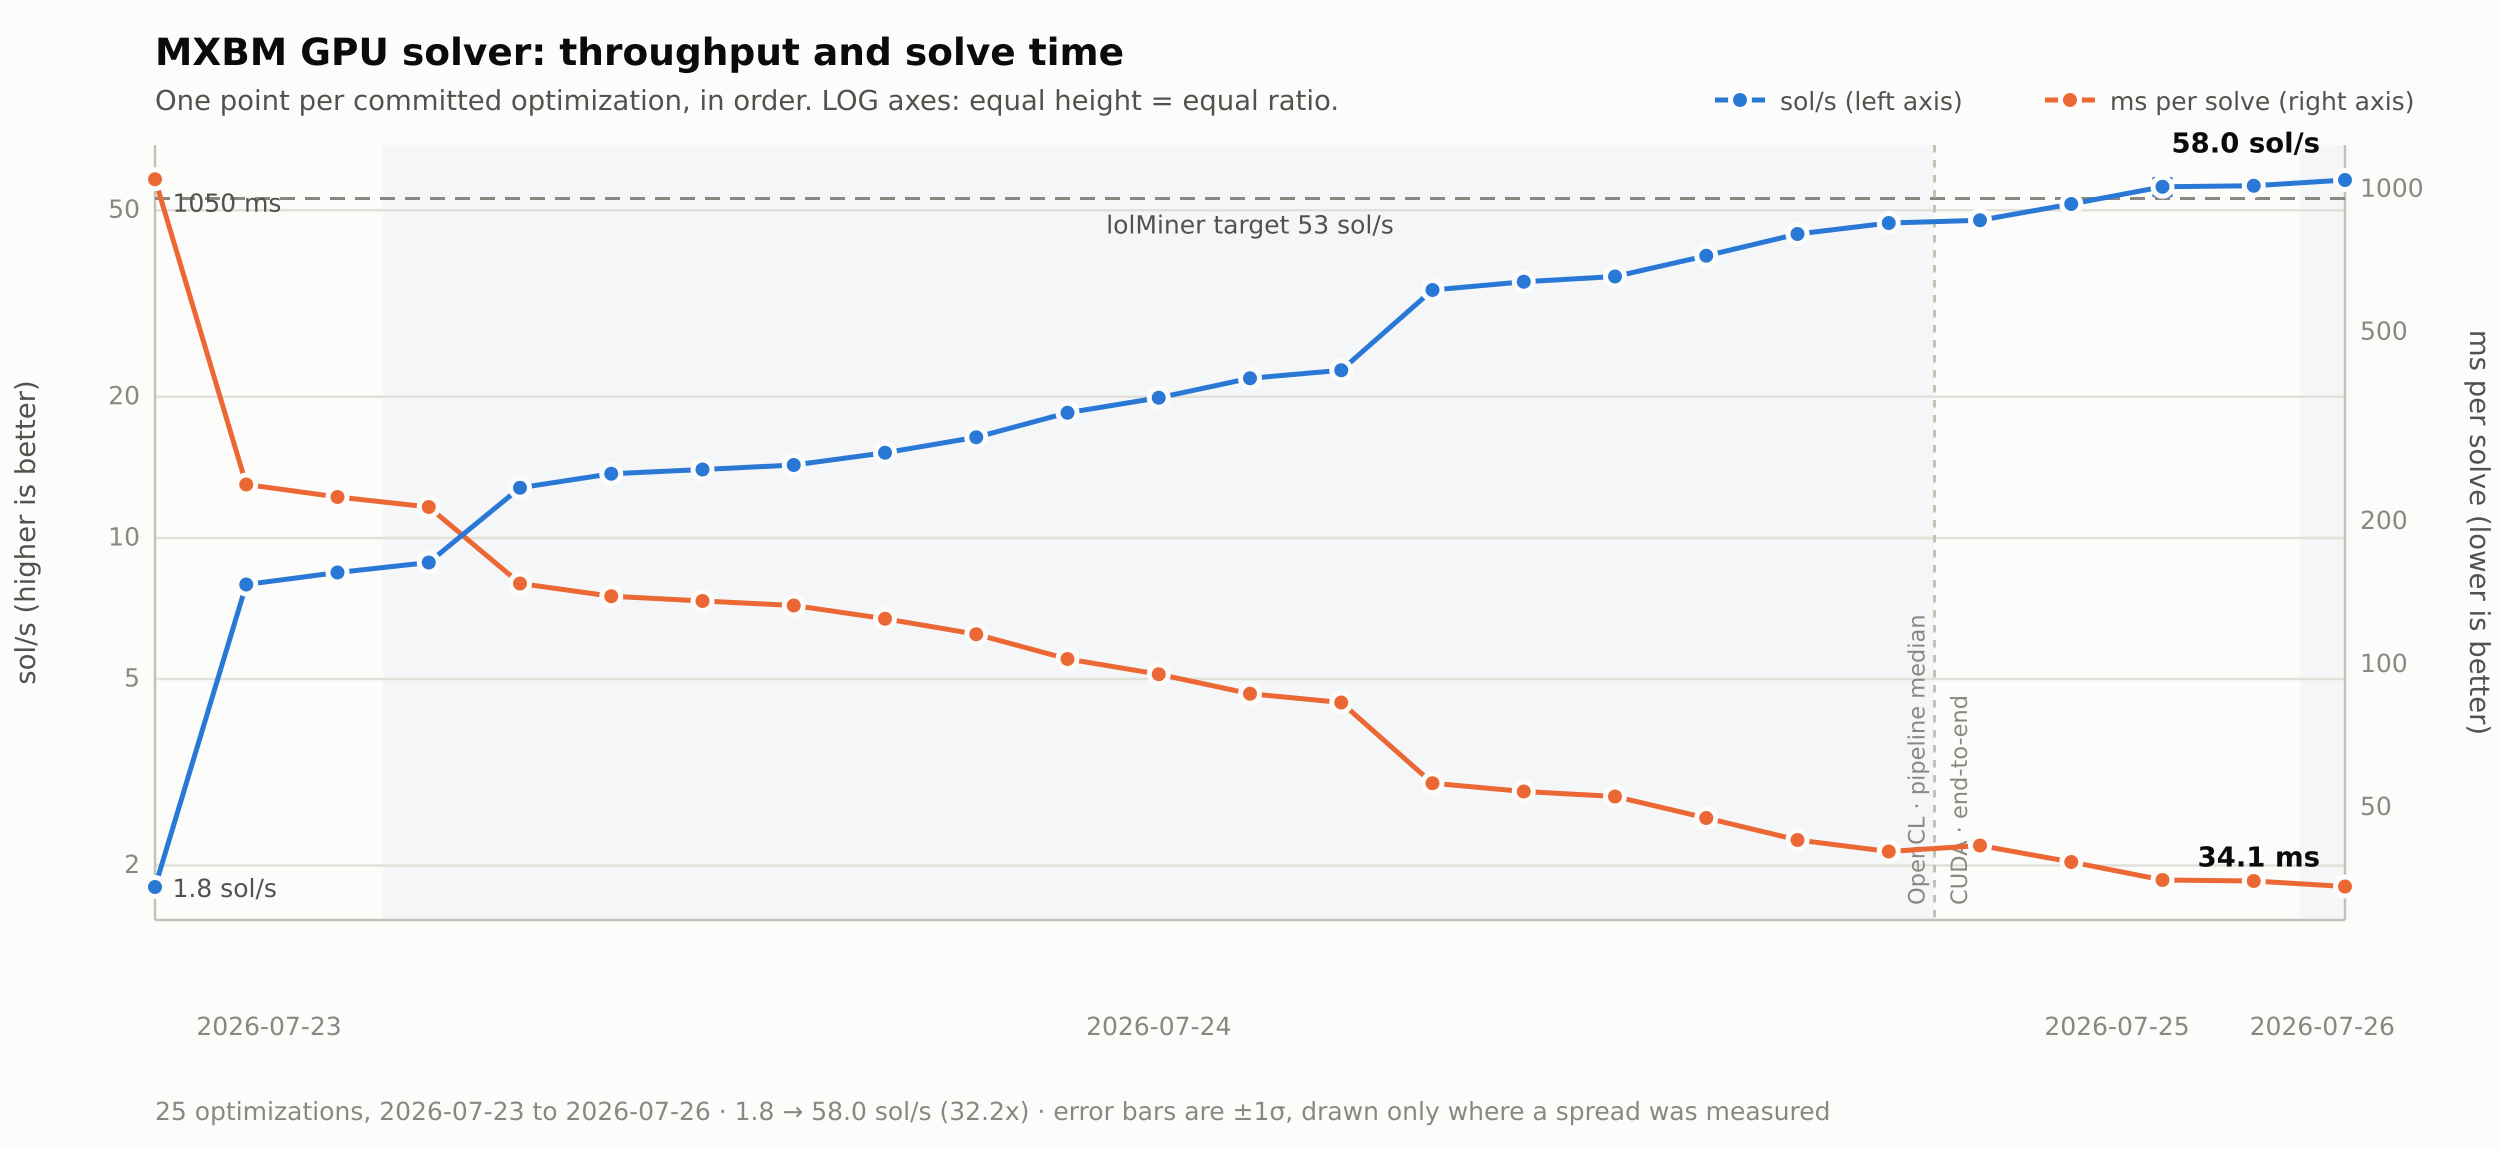
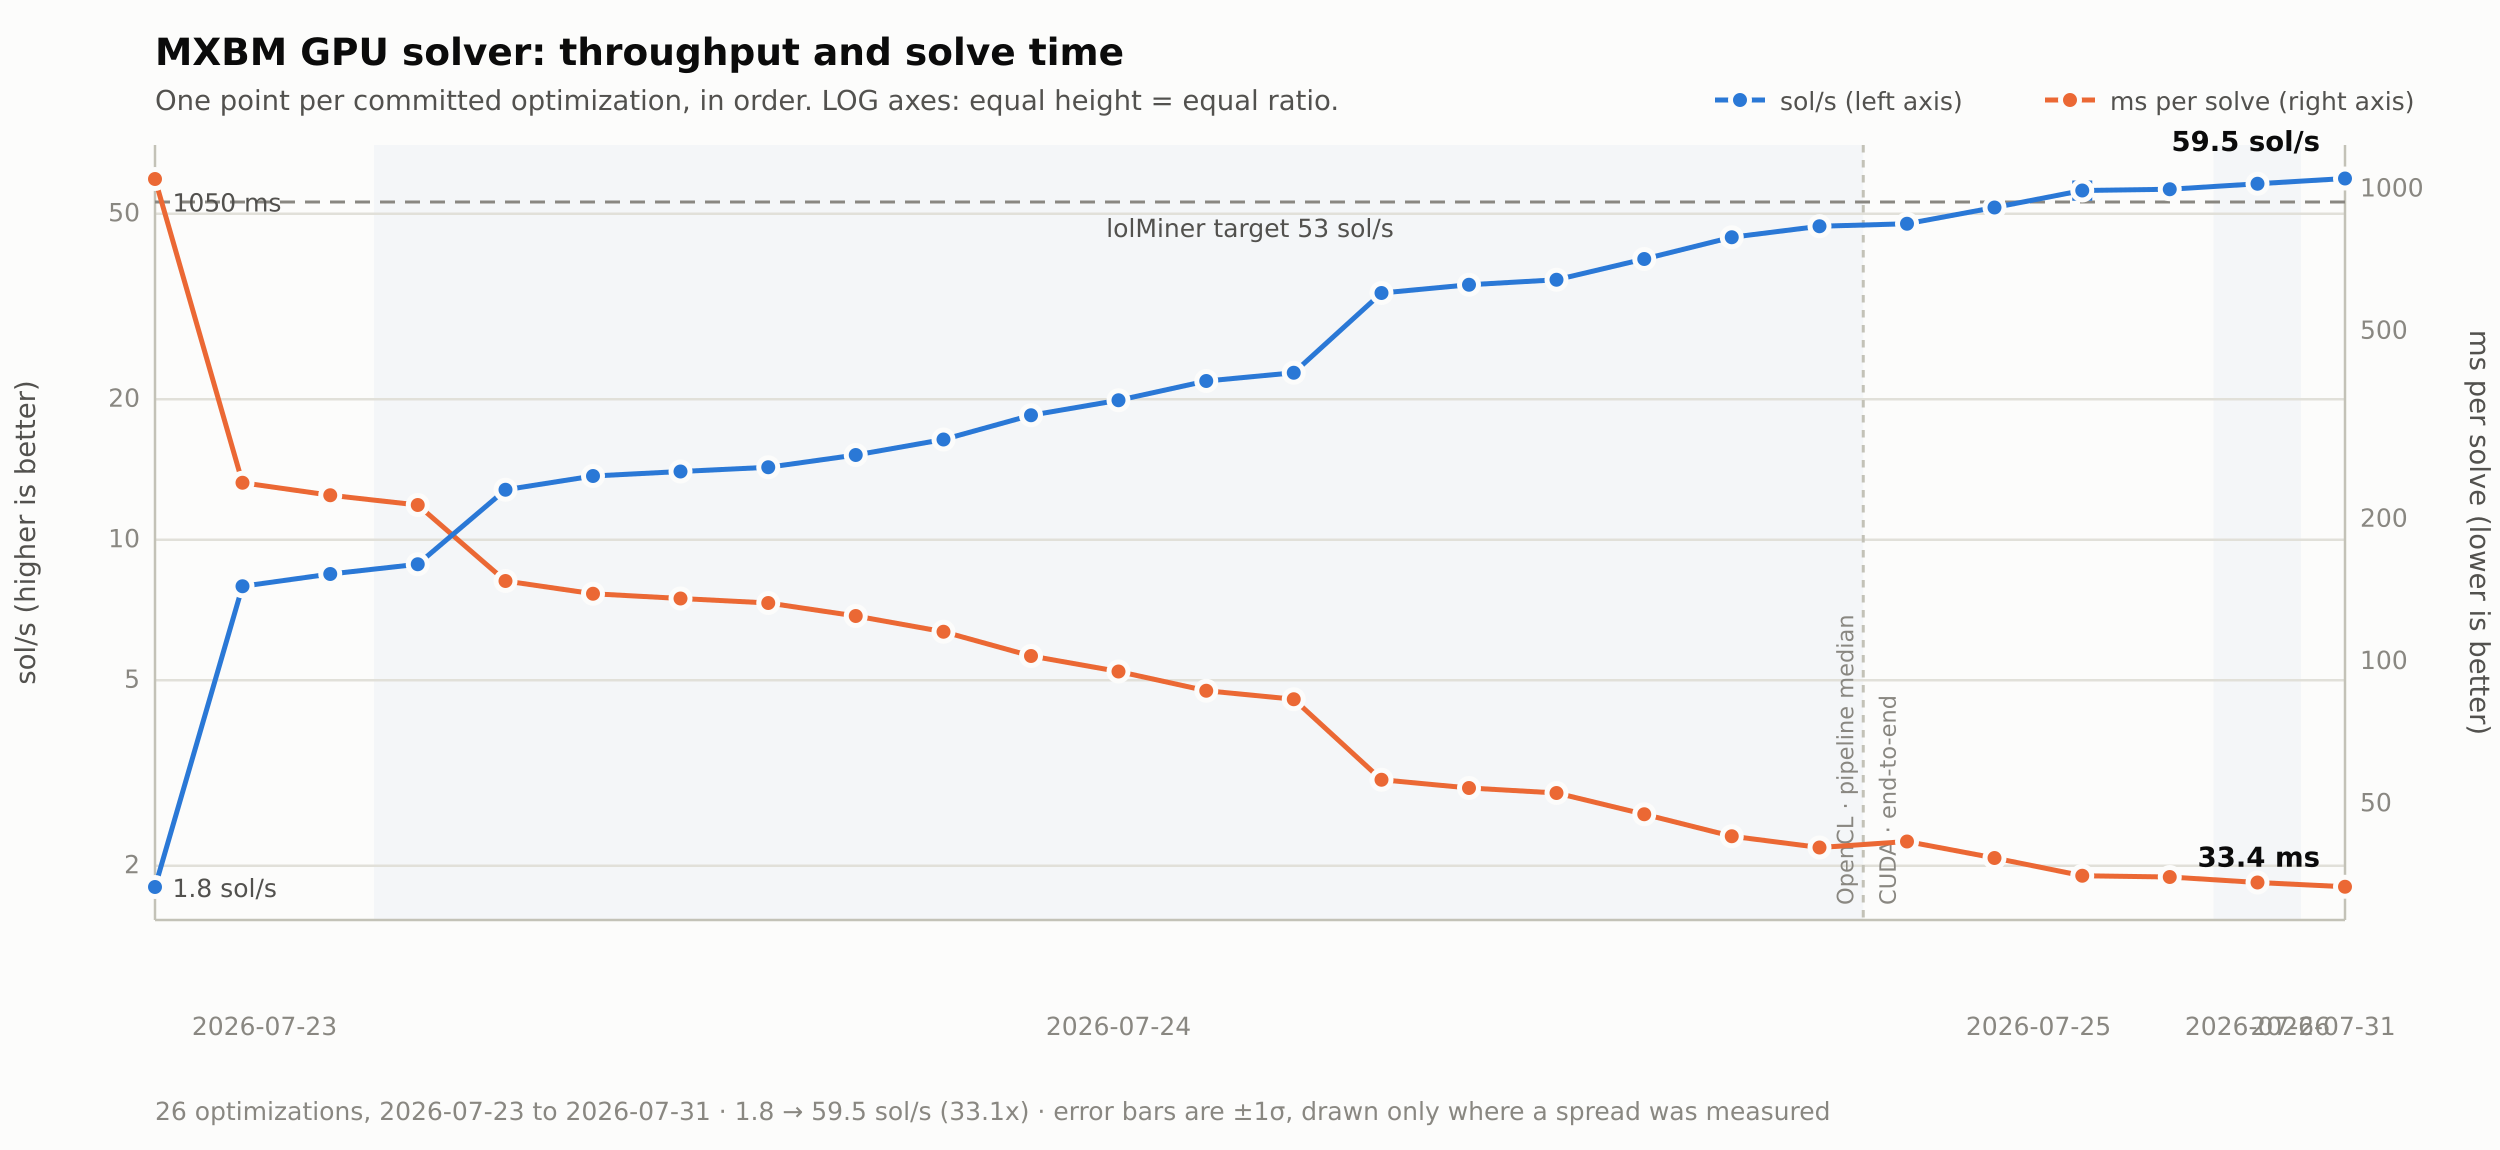
<svg xmlns="http://www.w3.org/2000/svg" width="1000" height="460" viewBox="0 0 1000 460" font-family="DejaVu Sans, Helvetica, Arial, sans-serif">
  <rect width="1000" height="460" fill="#fcfcfb" />
  <text x="62" y="26" font-size="15" font-weight="bold" fill="#0b0b0b">MXBM GPU solver: throughput and solve time</text>
  <text x="62" y="44" font-size="11" fill="#52514e">One point per committed optimization, in order. LOG axes: equal height = equal ratio.</text>
  <line x1="686" y1="40" x2="706" y2="40" stroke="#2a78d6" stroke-width="2" />
  <circle cx="696" cy="40" r="4.8" fill="#fcfcfb" />
  <circle cx="696" cy="40" r="2.8" fill="#2a78d6" />
  <text x="712" y="44" font-size="10" fill="#52514e">sol/s (left axis)</text>
  <line x1="818" y1="40" x2="838" y2="40" stroke="#eb6834" stroke-width="2" />
  <circle cx="828" cy="40" r="4.8" fill="#fcfcfb" />
  <circle cx="828" cy="40" r="2.8" fill="#eb6834" />
  <text x="844" y="44" font-size="10" fill="#52514e">ms per solve (right axis)</text>
-   <text x="107.6" y="414" font-size="10" fill="#898781" text-anchor="middle">2026-07-23</text>
-   <rect x="153.2" y="58" width="620.5" height="310" fill="#f4f6f8" />
-   <text x="463.5" y="414" font-size="10" fill="#898781" text-anchor="middle">2026-07-24</text>
-   <text x="846.8" y="414" font-size="10" fill="#898781" text-anchor="middle">2026-07-25</text>
-   <rect x="919.8" y="58" width="18.2" height="310" fill="#f4f6f8" />
-   <text x="928.9" y="414" font-size="10" fill="#898781" text-anchor="middle">2026-07-26</text>
-   <line x1="62" y1="346.2" x2="938" y2="346.2" stroke="#e1e0d9" stroke-width="1" />
-   <text x="56" y="349.2" font-size="10" fill="#898781" text-anchor="end">2</text>
-   <line x1="62" y1="271.6" x2="938" y2="271.6" stroke="#e1e0d9" stroke-width="1" />
-   <text x="56" y="274.6" font-size="10" fill="#898781" text-anchor="end">5</text>
-   <line x1="62" y1="215.2" x2="938" y2="215.2" stroke="#e1e0d9" stroke-width="1" />
-   <text x="56" y="218.2" font-size="10" fill="#898781" text-anchor="end">10</text>
-   <line x1="62" y1="158.7" x2="938" y2="158.7" stroke="#e1e0d9" stroke-width="1" />
-   <text x="56" y="161.7" font-size="10" fill="#898781" text-anchor="end">20</text>
-   <line x1="62" y1="84.1" x2="938" y2="84.1" stroke="#e1e0d9" stroke-width="1" />
-   <text x="56" y="87.1" font-size="10" fill="#898781" text-anchor="end">50</text>
-   <text x="944" y="326.0" font-size="10" fill="#898781" text-anchor="start">50</text>
-   <text x="944" y="268.8" font-size="10" fill="#898781" text-anchor="start">100</text>
-   <text x="944" y="211.6" font-size="10" fill="#898781" text-anchor="start">200</text>
-   <text x="944" y="135.9" font-size="10" fill="#898781" text-anchor="start">500</text>
-   <text x="944" y="78.7" font-size="10" fill="#898781" text-anchor="start">1000</text>
+   <text x="105.8" y="414" font-size="10" fill="#898781" text-anchor="middle">2026-07-23</text>
+   <rect x="149.6" y="58" width="595.7" height="310" fill="#f4f6f8" />
+   <text x="447.4" y="414" font-size="10" fill="#898781" text-anchor="middle">2026-07-24</text>
+   <text x="815.4" y="414" font-size="10" fill="#898781" text-anchor="middle">2026-07-25</text>
+   <rect x="885.4" y="58" width="35.0" height="310" fill="#f4f6f8" />
+   <text x="903.0" y="414" font-size="10" fill="#898781" text-anchor="middle">2026-07-26</text>
+   <text x="929.2" y="414" font-size="10" fill="#898781" text-anchor="middle">2026-07-31</text>
+   <line x1="62" y1="346.3" x2="938" y2="346.3" stroke="#e1e0d9" stroke-width="1" />
+   <text x="56" y="349.3" font-size="10" fill="#898781" text-anchor="end">2</text>
+   <line x1="62" y1="272.1" x2="938" y2="272.1" stroke="#e1e0d9" stroke-width="1" />
+   <text x="56" y="275.1" font-size="10" fill="#898781" text-anchor="end">5</text>
+   <line x1="62" y1="215.9" x2="938" y2="215.9" stroke="#e1e0d9" stroke-width="1" />
+   <text x="56" y="218.9" font-size="10" fill="#898781" text-anchor="end">10</text>
+   <line x1="62" y1="159.7" x2="938" y2="159.7" stroke="#e1e0d9" stroke-width="1" />
+   <text x="56" y="162.7" font-size="10" fill="#898781" text-anchor="end">20</text>
+   <line x1="62" y1="85.5" x2="938" y2="85.5" stroke="#e1e0d9" stroke-width="1" />
+   <text x="56" y="88.5" font-size="10" fill="#898781" text-anchor="end">50</text>
+   <text x="944" y="324.5" font-size="10" fill="#898781" text-anchor="start">50</text>
+   <text x="944" y="267.6" font-size="10" fill="#898781" text-anchor="start">100</text>
+   <text x="944" y="210.7" font-size="10" fill="#898781" text-anchor="start">200</text>
+   <text x="944" y="135.5" font-size="10" fill="#898781" text-anchor="start">500</text>
+   <text x="944" y="78.6" font-size="10" fill="#898781" text-anchor="start">1000</text>
  <line x1="62" y1="58" x2="62" y2="368" stroke="#c3c2b7" stroke-width="1" />
  <line x1="938" y1="58" x2="938" y2="368" stroke="#c3c2b7" stroke-width="1" />
  <line x1="62" y1="368" x2="938" y2="368" stroke="#c3c2b7" stroke-width="1" />
  <text x="14" y="213" font-size="11" fill="#52514e" text-anchor="middle" transform="rotate(-90 14 213)">sol/s  (higher is better)</text>
  <text x="988" y="213" font-size="11" fill="#52514e" text-anchor="middle" transform="rotate(90 988 213)">ms per solve  (lower is better)</text>
-   <line x1="62" y1="79.4" x2="938" y2="79.4" stroke="#898781" stroke-width="1.2" stroke-dasharray="6 4" />
-   <text x="500" y="93.4" font-size="10" fill="#52514e" text-anchor="middle">lolMiner target 53 sol/s</text>
-   <line x1="773.8" y1="58" x2="773.8" y2="368" stroke="#c3c2b7" stroke-width="1.2" stroke-dasharray="3 3" />
-   <text x="769.8" y="362" font-size="9" fill="#898781" text-anchor="start" transform="rotate(-90 769.8 362)">OpenCL · pipeline median</text>
-   <text x="786.8" y="362" font-size="9" fill="#898781" text-anchor="start" transform="rotate(-90 786.8 362)">CUDA · end-to-end</text>
-   <line x1="865" y1="71.5" x2="865" y2="78.2" stroke="#2a78d6" stroke-width="1.4" />
-   <line x1="861" y1="71.5" x2="869" y2="71.5" stroke="#2a78d6" stroke-width="1.4" />
-   <line x1="861" y1="78.2" x2="869" y2="78.2" stroke="#2a78d6" stroke-width="1.4" />
-   <line x1="938" y1="71.5" x2="938" y2="72.6" stroke="#2a78d6" stroke-width="1.4" />
-   <line x1="934" y1="71.5" x2="942" y2="71.5" stroke="#2a78d6" stroke-width="1.4" />
-   <line x1="934" y1="72.6" x2="942" y2="72.6" stroke="#2a78d6" stroke-width="1.4" />
-   <polyline points="62,71.7 98.5,193.8 135,198.8 171.5,202.8 208,233.4 244.5,238.5 281,240.4 317.5,242.2 354,247.5 390.5,253.7 427,263.6 463.5,269.7 500,277.5 536.5,281.0 573,313.3 609.5,316.6 646,318.6 682.5,327.2 719,336.0 755.5,340.6 792,338.2 828.5,344.8 865,352.0 901.5,352.4 938,354.6" fill="none" stroke="#eb6834" stroke-width="2" stroke-linejoin="round" stroke-linecap="round" />
-   <circle cx="62" cy="71.7" r="4.8" fill="#fcfcfb" />
-   <circle cx="62" cy="71.7" r="2.8" fill="#eb6834" />
-   <circle cx="98.5" cy="193.8" r="4.8" fill="#fcfcfb" />
-   <circle cx="98.5" cy="193.8" r="2.8" fill="#eb6834" />
-   <circle cx="135" cy="198.8" r="4.8" fill="#fcfcfb" />
-   <circle cx="135" cy="198.8" r="2.8" fill="#eb6834" />
-   <circle cx="171.5" cy="202.8" r="4.8" fill="#fcfcfb" />
-   <circle cx="171.5" cy="202.8" r="2.8" fill="#eb6834" />
-   <circle cx="208" cy="233.4" r="4.8" fill="#fcfcfb" />
-   <circle cx="208" cy="233.4" r="2.8" fill="#eb6834" />
-   <circle cx="244.5" cy="238.5" r="4.8" fill="#fcfcfb" />
-   <circle cx="244.5" cy="238.5" r="2.8" fill="#eb6834" />
-   <circle cx="281" cy="240.4" r="4.8" fill="#fcfcfb" />
-   <circle cx="281" cy="240.4" r="2.8" fill="#eb6834" />
-   <circle cx="317.5" cy="242.2" r="4.8" fill="#fcfcfb" />
-   <circle cx="317.5" cy="242.2" r="2.8" fill="#eb6834" />
-   <circle cx="354" cy="247.5" r="4.8" fill="#fcfcfb" />
-   <circle cx="354" cy="247.5" r="2.8" fill="#eb6834" />
-   <circle cx="390.5" cy="253.7" r="4.8" fill="#fcfcfb" />
-   <circle cx="390.5" cy="253.7" r="2.8" fill="#eb6834" />
-   <circle cx="427" cy="263.6" r="4.8" fill="#fcfcfb" />
-   <circle cx="427" cy="263.6" r="2.8" fill="#eb6834" />
-   <circle cx="463.5" cy="269.7" r="4.8" fill="#fcfcfb" />
-   <circle cx="463.5" cy="269.7" r="2.8" fill="#eb6834" />
-   <circle cx="500" cy="277.5" r="4.8" fill="#fcfcfb" />
-   <circle cx="500" cy="277.5" r="2.8" fill="#eb6834" />
-   <circle cx="536.5" cy="281.0" r="4.8" fill="#fcfcfb" />
-   <circle cx="536.5" cy="281.0" r="2.8" fill="#eb6834" />
-   <circle cx="573" cy="313.3" r="4.8" fill="#fcfcfb" />
-   <circle cx="573" cy="313.3" r="2.8" fill="#eb6834" />
-   <circle cx="609.5" cy="316.6" r="4.8" fill="#fcfcfb" />
-   <circle cx="609.5" cy="316.6" r="2.8" fill="#eb6834" />
-   <circle cx="646" cy="318.6" r="4.8" fill="#fcfcfb" />
-   <circle cx="646" cy="318.6" r="2.8" fill="#eb6834" />
-   <circle cx="682.5" cy="327.2" r="4.8" fill="#fcfcfb" />
-   <circle cx="682.5" cy="327.2" r="2.8" fill="#eb6834" />
-   <circle cx="719" cy="336.0" r="4.8" fill="#fcfcfb" />
-   <circle cx="719" cy="336.0" r="2.8" fill="#eb6834" />
-   <circle cx="755.5" cy="340.6" r="4.8" fill="#fcfcfb" />
-   <circle cx="755.5" cy="340.6" r="2.8" fill="#eb6834" />
-   <circle cx="792" cy="338.2" r="4.8" fill="#fcfcfb" />
-   <circle cx="792" cy="338.2" r="2.8" fill="#eb6834" />
-   <circle cx="828.5" cy="344.8" r="4.8" fill="#fcfcfb" />
-   <circle cx="828.5" cy="344.8" r="2.8" fill="#eb6834" />
-   <circle cx="865" cy="352.0" r="4.8" fill="#fcfcfb" />
-   <circle cx="865" cy="352.0" r="2.8" fill="#eb6834" />
-   <circle cx="901.5" cy="352.4" r="4.8" fill="#fcfcfb" />
-   <circle cx="901.5" cy="352.4" r="2.8" fill="#eb6834" />
-   <circle cx="938" cy="354.6" r="4.8" fill="#fcfcfb" />
-   <circle cx="938" cy="354.6" r="2.8" fill="#eb6834" />
-   <polyline points="62,354.8 98.5,233.8 135,229.0 171.5,225.0 208,195.1 244.5,189.5 281,187.8 317.5,186.0 354,181.1 390.5,174.9 427,165.1 463.5,159.1 500,151.3 536.5,148.1 573,116.0 609.5,112.7 646,110.6 682.5,102.3 719,93.6 755.5,89.2 792,88.1 828.5,81.6 865,74.7 901.5,74.3 938,72.0" fill="none" stroke="#2a78d6" stroke-width="2" stroke-linejoin="round" stroke-linecap="round" />
+   <line x1="62" y1="80.8" x2="938" y2="80.8" stroke="#898781" stroke-width="1.2" stroke-dasharray="6 4" />
+   <text x="500" y="94.8" font-size="10" fill="#52514e" text-anchor="middle">lolMiner target 53 sol/s</text>
+   <line x1="745.3" y1="58" x2="745.3" y2="368" stroke="#c3c2b7" stroke-width="1.2" stroke-dasharray="3 3" />
+   <text x="741.3" y="362" font-size="9" fill="#898781" text-anchor="start" transform="rotate(-90 741.3 362)">OpenCL · pipeline median</text>
+   <text x="758.3" y="362" font-size="9" fill="#898781" text-anchor="start" transform="rotate(-90 758.3 362)">CUDA · end-to-end</text>
+   <line x1="832.9" y1="72.9" x2="832.9" y2="79.6" stroke="#2a78d6" stroke-width="1.4" />
+   <line x1="828.9" y1="72.9" x2="836.9" y2="72.9" stroke="#2a78d6" stroke-width="1.4" />
+   <line x1="828.9" y1="79.6" x2="836.9" y2="79.6" stroke="#2a78d6" stroke-width="1.4" />
+   <line x1="903.0" y1="72.9" x2="903.0" y2="74.0" stroke="#2a78d6" stroke-width="1.4" />
+   <line x1="899.0" y1="72.9" x2="907.0" y2="72.9" stroke="#2a78d6" stroke-width="1.4" />
+   <line x1="899.0" y1="74.0" x2="907.0" y2="74.0" stroke="#2a78d6" stroke-width="1.4" />
+   <polyline points="62,71.6 97.0,193.1 132.1,198.1 167.1,202.0 202.2,232.4 237.2,237.5 272.2,239.4 307.3,241.2 342.3,246.4 377.4,252.7 412.4,262.4 447.4,268.6 482.5,276.3 517.5,279.7 552.6,311.9 587.6,315.2 622.6,317.2 657.7,325.7 692.7,334.5 727.8,339.0 762.8,336.6 797.8,343.2 832.9,350.3 867.9,350.8 903.0,353.0 938,354.7" fill="none" stroke="#eb6834" stroke-width="2" stroke-linejoin="round" stroke-linecap="round" />
+   <circle cx="62" cy="71.6" r="4.8" fill="#fcfcfb" />
+   <circle cx="62" cy="71.6" r="2.8" fill="#eb6834" />
+   <circle cx="97.0" cy="193.1" r="4.8" fill="#fcfcfb" />
+   <circle cx="97.0" cy="193.1" r="2.8" fill="#eb6834" />
+   <circle cx="132.1" cy="198.1" r="4.8" fill="#fcfcfb" />
+   <circle cx="132.1" cy="198.1" r="2.8" fill="#eb6834" />
+   <circle cx="167.1" cy="202.0" r="4.8" fill="#fcfcfb" />
+   <circle cx="167.1" cy="202.0" r="2.8" fill="#eb6834" />
+   <circle cx="202.2" cy="232.4" r="4.8" fill="#fcfcfb" />
+   <circle cx="202.2" cy="232.4" r="2.8" fill="#eb6834" />
+   <circle cx="237.2" cy="237.5" r="4.8" fill="#fcfcfb" />
+   <circle cx="237.2" cy="237.5" r="2.8" fill="#eb6834" />
+   <circle cx="272.2" cy="239.4" r="4.8" fill="#fcfcfb" />
+   <circle cx="272.2" cy="239.4" r="2.8" fill="#eb6834" />
+   <circle cx="307.3" cy="241.2" r="4.8" fill="#fcfcfb" />
+   <circle cx="307.3" cy="241.2" r="2.8" fill="#eb6834" />
+   <circle cx="342.3" cy="246.4" r="4.8" fill="#fcfcfb" />
+   <circle cx="342.3" cy="246.4" r="2.8" fill="#eb6834" />
+   <circle cx="377.4" cy="252.7" r="4.8" fill="#fcfcfb" />
+   <circle cx="377.4" cy="252.7" r="2.8" fill="#eb6834" />
+   <circle cx="412.4" cy="262.4" r="4.8" fill="#fcfcfb" />
+   <circle cx="412.4" cy="262.4" r="2.8" fill="#eb6834" />
+   <circle cx="447.4" cy="268.6" r="4.8" fill="#fcfcfb" />
+   <circle cx="447.4" cy="268.6" r="2.8" fill="#eb6834" />
+   <circle cx="482.5" cy="276.3" r="4.8" fill="#fcfcfb" />
+   <circle cx="482.5" cy="276.3" r="2.8" fill="#eb6834" />
+   <circle cx="517.5" cy="279.7" r="4.8" fill="#fcfcfb" />
+   <circle cx="517.5" cy="279.7" r="2.8" fill="#eb6834" />
+   <circle cx="552.6" cy="311.9" r="4.8" fill="#fcfcfb" />
+   <circle cx="552.6" cy="311.9" r="2.8" fill="#eb6834" />
+   <circle cx="587.6" cy="315.2" r="4.8" fill="#fcfcfb" />
+   <circle cx="587.6" cy="315.2" r="2.8" fill="#eb6834" />
+   <circle cx="622.6" cy="317.2" r="4.8" fill="#fcfcfb" />
+   <circle cx="622.6" cy="317.2" r="2.8" fill="#eb6834" />
+   <circle cx="657.7" cy="325.7" r="4.8" fill="#fcfcfb" />
+   <circle cx="657.7" cy="325.7" r="2.8" fill="#eb6834" />
+   <circle cx="692.7" cy="334.5" r="4.8" fill="#fcfcfb" />
+   <circle cx="692.7" cy="334.5" r="2.8" fill="#eb6834" />
+   <circle cx="727.8" cy="339.0" r="4.8" fill="#fcfcfb" />
+   <circle cx="727.8" cy="339.0" r="2.8" fill="#eb6834" />
+   <circle cx="762.8" cy="336.6" r="4.8" fill="#fcfcfb" />
+   <circle cx="762.8" cy="336.6" r="2.8" fill="#eb6834" />
+   <circle cx="797.8" cy="343.2" r="4.8" fill="#fcfcfb" />
+   <circle cx="797.8" cy="343.2" r="2.8" fill="#eb6834" />
+   <circle cx="832.9" cy="350.3" r="4.8" fill="#fcfcfb" />
+   <circle cx="832.9" cy="350.3" r="2.8" fill="#eb6834" />
+   <circle cx="867.9" cy="350.8" r="4.8" fill="#fcfcfb" />
+   <circle cx="867.9" cy="350.8" r="2.8" fill="#eb6834" />
+   <circle cx="903.0" cy="353.0" r="4.8" fill="#fcfcfb" />
+   <circle cx="903.0" cy="353.0" r="2.8" fill="#eb6834" />
+   <circle cx="938" cy="354.7" r="4.8" fill="#fcfcfb" />
+   <circle cx="938" cy="354.7" r="2.8" fill="#eb6834" />
+   <polyline points="62,354.8 97.0,234.5 132.1,229.6 167.1,225.7 202.2,195.9 237.2,190.4 272.2,188.6 307.3,186.9 342.3,182.0 377.4,175.8 412.4,166.1 447.4,160.1 482.5,152.4 517.5,149.1 552.6,117.2 587.6,113.9 622.6,111.9 657.7,103.6 692.7,94.9 727.8,90.5 762.8,89.5 797.8,83.0 832.9,76.2 867.9,75.7 903.0,73.5 938,71.4" fill="none" stroke="#2a78d6" stroke-width="2" stroke-linejoin="round" stroke-linecap="round" />
  <circle cx="62" cy="354.8" r="4.8" fill="#fcfcfb" />
  <circle cx="62" cy="354.8" r="2.8" fill="#2a78d6" />
-   <circle cx="98.5" cy="233.8" r="4.8" fill="#fcfcfb" />
-   <circle cx="98.5" cy="233.8" r="2.8" fill="#2a78d6" />
-   <circle cx="135" cy="229.0" r="4.8" fill="#fcfcfb" />
-   <circle cx="135" cy="229.0" r="2.8" fill="#2a78d6" />
-   <circle cx="171.5" cy="225.0" r="4.8" fill="#fcfcfb" />
-   <circle cx="171.5" cy="225.0" r="2.8" fill="#2a78d6" />
-   <circle cx="208" cy="195.1" r="4.8" fill="#fcfcfb" />
-   <circle cx="208" cy="195.1" r="2.8" fill="#2a78d6" />
-   <circle cx="244.5" cy="189.5" r="4.8" fill="#fcfcfb" />
-   <circle cx="244.5" cy="189.5" r="2.8" fill="#2a78d6" />
-   <circle cx="281" cy="187.8" r="4.8" fill="#fcfcfb" />
-   <circle cx="281" cy="187.8" r="2.8" fill="#2a78d6" />
-   <circle cx="317.5" cy="186.0" r="4.8" fill="#fcfcfb" />
-   <circle cx="317.5" cy="186.0" r="2.8" fill="#2a78d6" />
-   <circle cx="354" cy="181.1" r="4.8" fill="#fcfcfb" />
-   <circle cx="354" cy="181.1" r="2.8" fill="#2a78d6" />
-   <circle cx="390.5" cy="174.9" r="4.8" fill="#fcfcfb" />
-   <circle cx="390.5" cy="174.9" r="2.8" fill="#2a78d6" />
-   <circle cx="427" cy="165.1" r="4.8" fill="#fcfcfb" />
-   <circle cx="427" cy="165.1" r="2.8" fill="#2a78d6" />
-   <circle cx="463.5" cy="159.1" r="4.8" fill="#fcfcfb" />
-   <circle cx="463.5" cy="159.1" r="2.8" fill="#2a78d6" />
-   <circle cx="500" cy="151.3" r="4.8" fill="#fcfcfb" />
-   <circle cx="500" cy="151.3" r="2.8" fill="#2a78d6" />
-   <circle cx="536.5" cy="148.1" r="4.8" fill="#fcfcfb" />
-   <circle cx="536.5" cy="148.1" r="2.8" fill="#2a78d6" />
-   <circle cx="573" cy="116.0" r="4.8" fill="#fcfcfb" />
-   <circle cx="573" cy="116.0" r="2.8" fill="#2a78d6" />
-   <circle cx="609.5" cy="112.7" r="4.8" fill="#fcfcfb" />
-   <circle cx="609.5" cy="112.7" r="2.8" fill="#2a78d6" />
-   <circle cx="646" cy="110.6" r="4.8" fill="#fcfcfb" />
-   <circle cx="646" cy="110.6" r="2.8" fill="#2a78d6" />
-   <circle cx="682.5" cy="102.3" r="4.8" fill="#fcfcfb" />
-   <circle cx="682.5" cy="102.3" r="2.8" fill="#2a78d6" />
-   <circle cx="719" cy="93.6" r="4.8" fill="#fcfcfb" />
-   <circle cx="719" cy="93.6" r="2.8" fill="#2a78d6" />
-   <circle cx="755.5" cy="89.2" r="4.8" fill="#fcfcfb" />
-   <circle cx="755.5" cy="89.2" r="2.8" fill="#2a78d6" />
-   <circle cx="792" cy="88.1" r="4.8" fill="#fcfcfb" />
-   <circle cx="792" cy="88.1" r="2.8" fill="#2a78d6" />
-   <circle cx="828.5" cy="81.6" r="4.8" fill="#fcfcfb" />
-   <circle cx="828.5" cy="81.6" r="2.8" fill="#2a78d6" />
-   <circle cx="865" cy="74.7" r="4.8" fill="#fcfcfb" />
-   <circle cx="865" cy="74.7" r="2.8" fill="#2a78d6" />
-   <circle cx="901.5" cy="74.3" r="4.8" fill="#fcfcfb" />
-   <circle cx="901.5" cy="74.3" r="2.8" fill="#2a78d6" />
-   <circle cx="938" cy="72.0" r="4.8" fill="#fcfcfb" />
-   <circle cx="938" cy="72.0" r="2.8" fill="#2a78d6" />
-   <text x="928" y="61.0" font-size="11" font-weight="bold" fill="#0b0b0b" text-anchor="end">58.0 sol/s</text>
-   <text x="928" y="346.6" font-size="11" font-weight="bold" fill="#0b0b0b" text-anchor="end">34.1 ms</text>
+   <circle cx="97.0" cy="234.5" r="4.8" fill="#fcfcfb" />
+   <circle cx="97.0" cy="234.5" r="2.8" fill="#2a78d6" />
+   <circle cx="132.1" cy="229.6" r="4.8" fill="#fcfcfb" />
+   <circle cx="132.1" cy="229.6" r="2.8" fill="#2a78d6" />
+   <circle cx="167.1" cy="225.7" r="4.8" fill="#fcfcfb" />
+   <circle cx="167.1" cy="225.7" r="2.8" fill="#2a78d6" />
+   <circle cx="202.2" cy="195.9" r="4.8" fill="#fcfcfb" />
+   <circle cx="202.2" cy="195.9" r="2.8" fill="#2a78d6" />
+   <circle cx="237.2" cy="190.4" r="4.8" fill="#fcfcfb" />
+   <circle cx="237.2" cy="190.4" r="2.8" fill="#2a78d6" />
+   <circle cx="272.2" cy="188.6" r="4.8" fill="#fcfcfb" />
+   <circle cx="272.2" cy="188.6" r="2.8" fill="#2a78d6" />
+   <circle cx="307.3" cy="186.9" r="4.8" fill="#fcfcfb" />
+   <circle cx="307.3" cy="186.9" r="2.8" fill="#2a78d6" />
+   <circle cx="342.3" cy="182.0" r="4.8" fill="#fcfcfb" />
+   <circle cx="342.3" cy="182.0" r="2.8" fill="#2a78d6" />
+   <circle cx="377.4" cy="175.8" r="4.8" fill="#fcfcfb" />
+   <circle cx="377.4" cy="175.8" r="2.8" fill="#2a78d6" />
+   <circle cx="412.4" cy="166.1" r="4.8" fill="#fcfcfb" />
+   <circle cx="412.4" cy="166.1" r="2.8" fill="#2a78d6" />
+   <circle cx="447.4" cy="160.1" r="4.8" fill="#fcfcfb" />
+   <circle cx="447.4" cy="160.1" r="2.8" fill="#2a78d6" />
+   <circle cx="482.5" cy="152.4" r="4.8" fill="#fcfcfb" />
+   <circle cx="482.5" cy="152.4" r="2.8" fill="#2a78d6" />
+   <circle cx="517.5" cy="149.1" r="4.8" fill="#fcfcfb" />
+   <circle cx="517.5" cy="149.1" r="2.8" fill="#2a78d6" />
+   <circle cx="552.6" cy="117.2" r="4.8" fill="#fcfcfb" />
+   <circle cx="552.6" cy="117.2" r="2.8" fill="#2a78d6" />
+   <circle cx="587.6" cy="113.9" r="4.8" fill="#fcfcfb" />
+   <circle cx="587.6" cy="113.9" r="2.8" fill="#2a78d6" />
+   <circle cx="622.6" cy="111.9" r="4.8" fill="#fcfcfb" />
+   <circle cx="622.6" cy="111.9" r="2.8" fill="#2a78d6" />
+   <circle cx="657.7" cy="103.6" r="4.8" fill="#fcfcfb" />
+   <circle cx="657.7" cy="103.6" r="2.8" fill="#2a78d6" />
+   <circle cx="692.7" cy="94.9" r="4.8" fill="#fcfcfb" />
+   <circle cx="692.7" cy="94.9" r="2.8" fill="#2a78d6" />
+   <circle cx="727.8" cy="90.5" r="4.8" fill="#fcfcfb" />
+   <circle cx="727.8" cy="90.5" r="2.8" fill="#2a78d6" />
+   <circle cx="762.8" cy="89.5" r="4.8" fill="#fcfcfb" />
+   <circle cx="762.8" cy="89.5" r="2.8" fill="#2a78d6" />
+   <circle cx="797.8" cy="83.0" r="4.8" fill="#fcfcfb" />
+   <circle cx="797.8" cy="83.0" r="2.8" fill="#2a78d6" />
+   <circle cx="832.9" cy="76.2" r="4.8" fill="#fcfcfb" />
+   <circle cx="832.9" cy="76.2" r="2.8" fill="#2a78d6" />
+   <circle cx="867.9" cy="75.7" r="4.8" fill="#fcfcfb" />
+   <circle cx="867.9" cy="75.7" r="2.8" fill="#2a78d6" />
+   <circle cx="903.0" cy="73.5" r="4.8" fill="#fcfcfb" />
+   <circle cx="903.0" cy="73.5" r="2.8" fill="#2a78d6" />
+   <circle cx="938" cy="71.4" r="4.8" fill="#fcfcfb" />
+   <circle cx="938" cy="71.4" r="2.8" fill="#2a78d6" />
+   <text x="928" y="60.4" font-size="11" font-weight="bold" fill="#0b0b0b" text-anchor="end">59.5 sol/s</text>
+   <text x="928" y="346.7" font-size="11" font-weight="bold" fill="#0b0b0b" text-anchor="end">33.4 ms</text>
  <text x="69" y="358.8" font-size="10" fill="#52514e">1.8 sol/s</text>
-   <text x="69" y="84.7" font-size="10" fill="#52514e">1050 ms</text>
-   <text x="62" y="448" font-size="10" fill="#898781">25 optimizations, 2026-07-23 to 2026-07-26  ·  1.8 → 58.0 sol/s (32.2x)  ·  error bars are ±1σ, drawn only where a spread was measured</text>
+   <text x="69" y="84.6" font-size="10" fill="#52514e">1050 ms</text>
+   <text x="62" y="448" font-size="10" fill="#898781">26 optimizations, 2026-07-23 to 2026-07-31  ·  1.8 → 59.5 sol/s (33.1x)  ·  error bars are ±1σ, drawn only where a spread was measured</text>
</svg>
